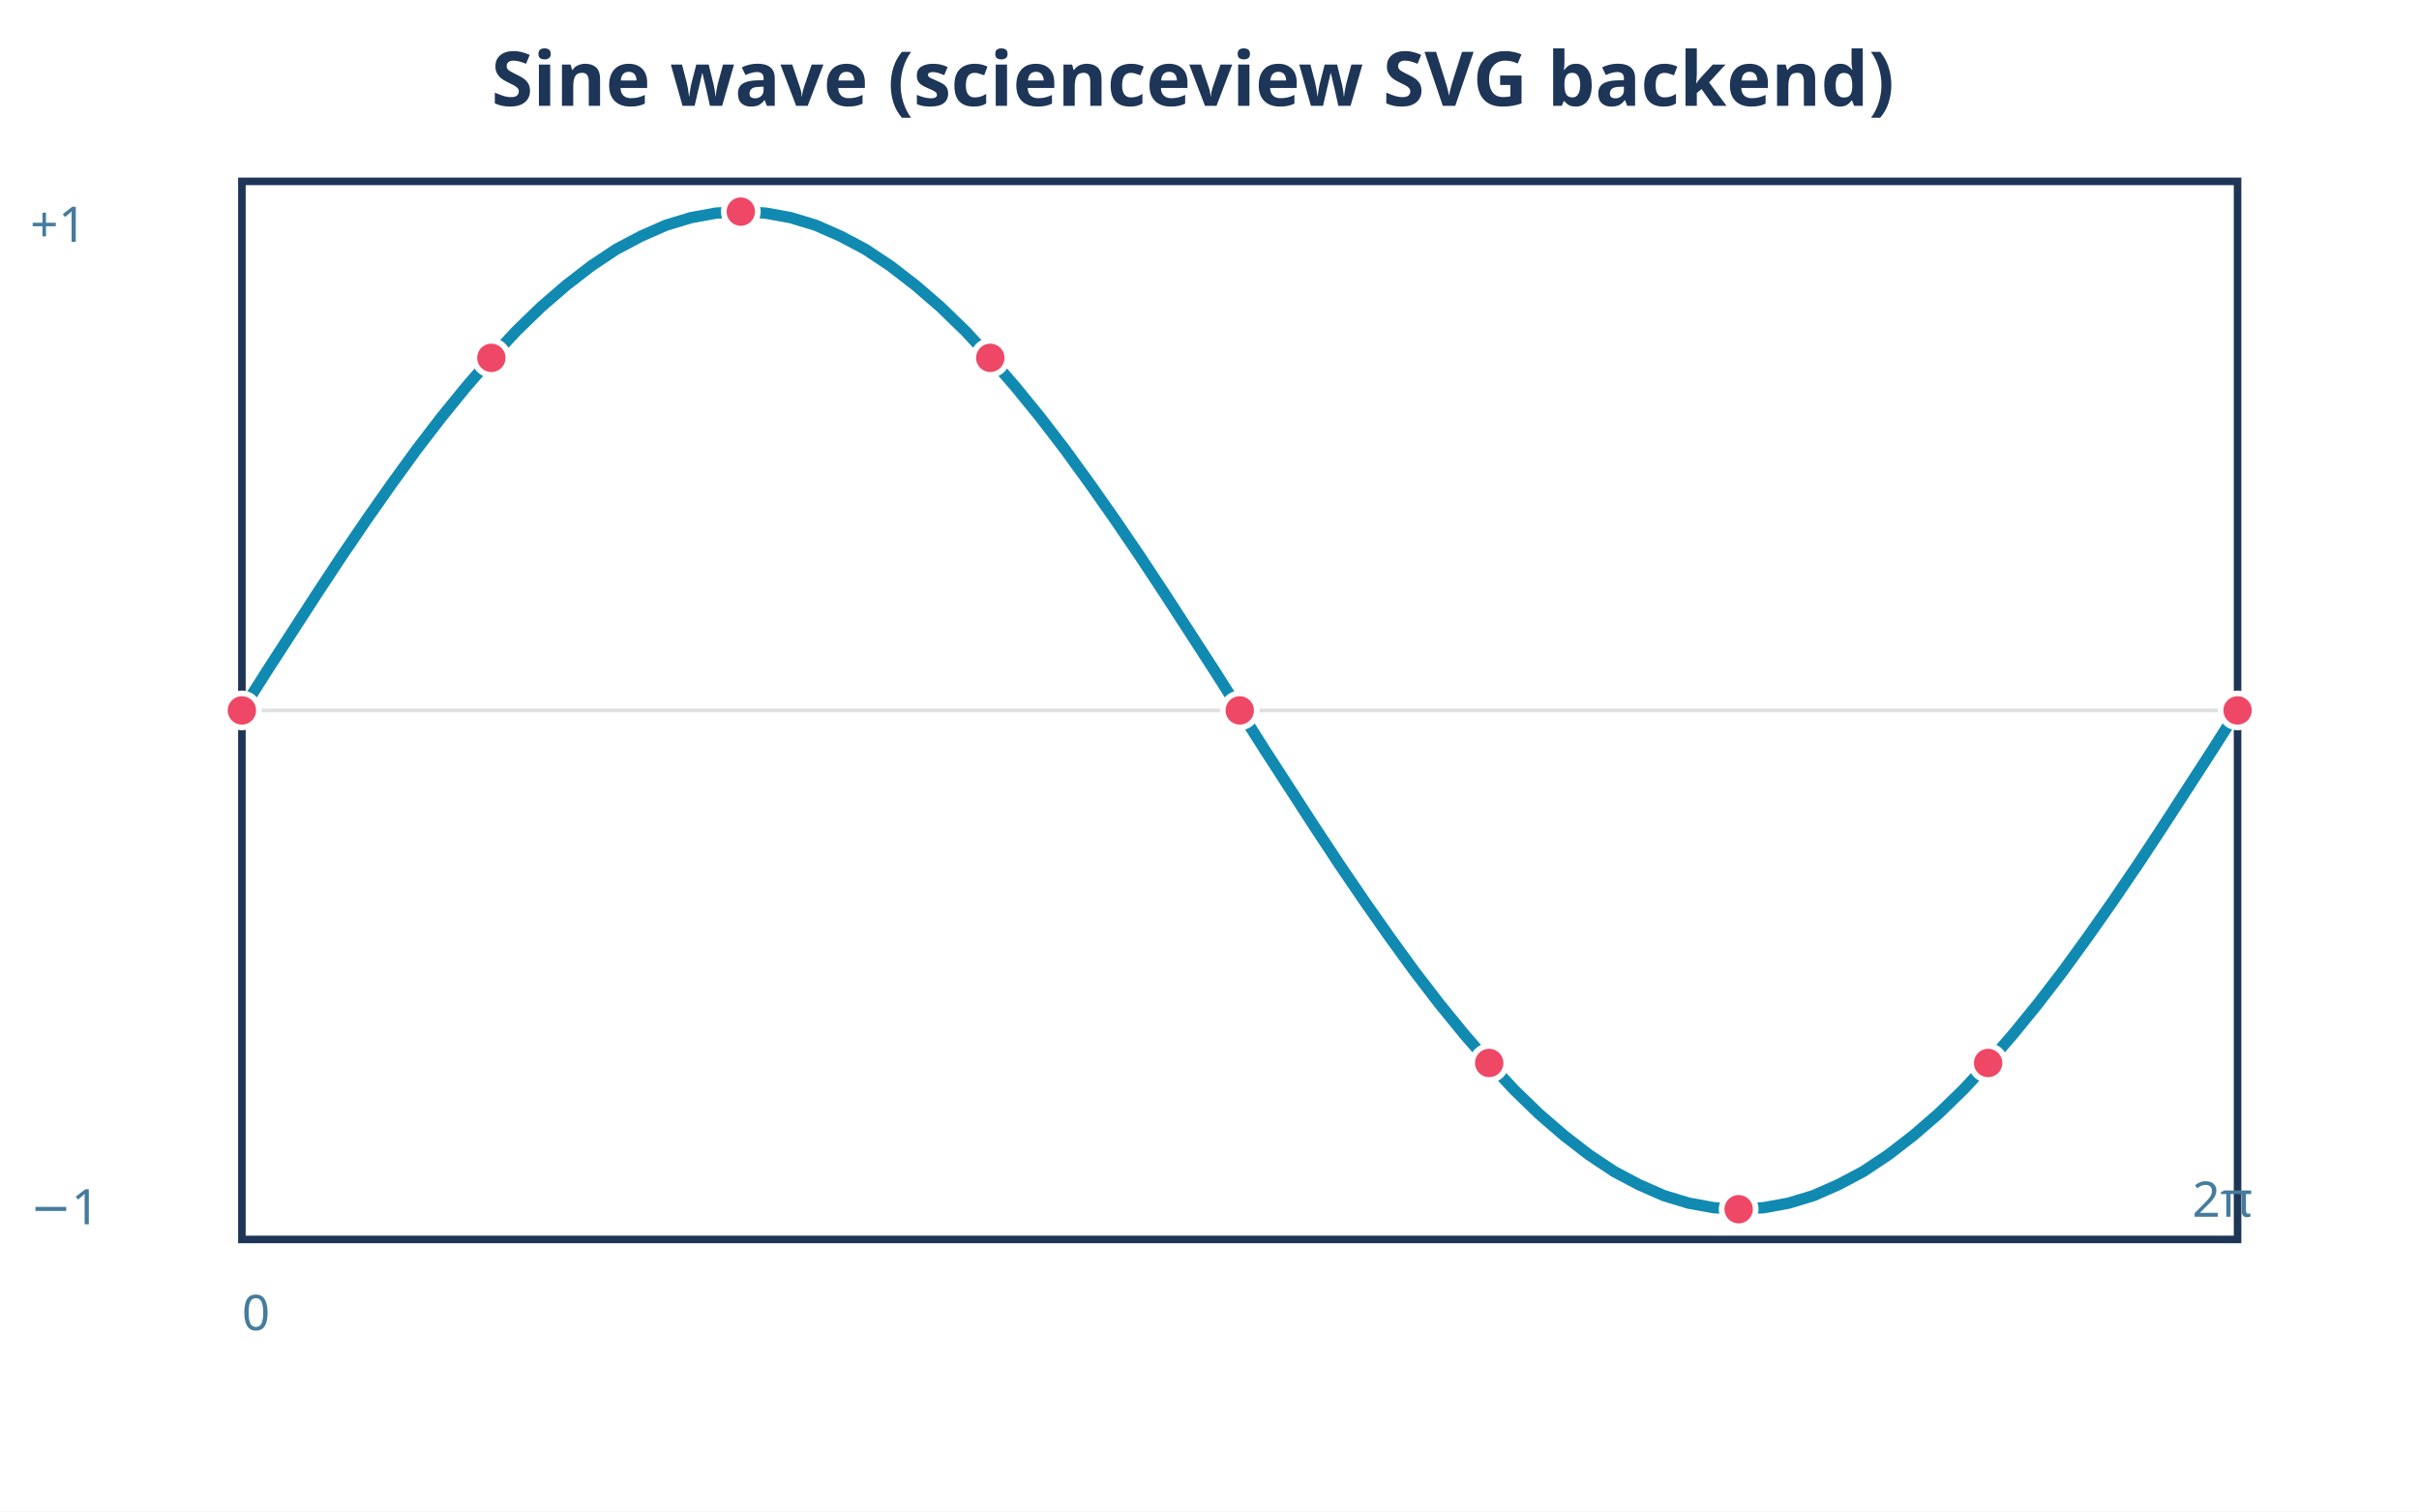
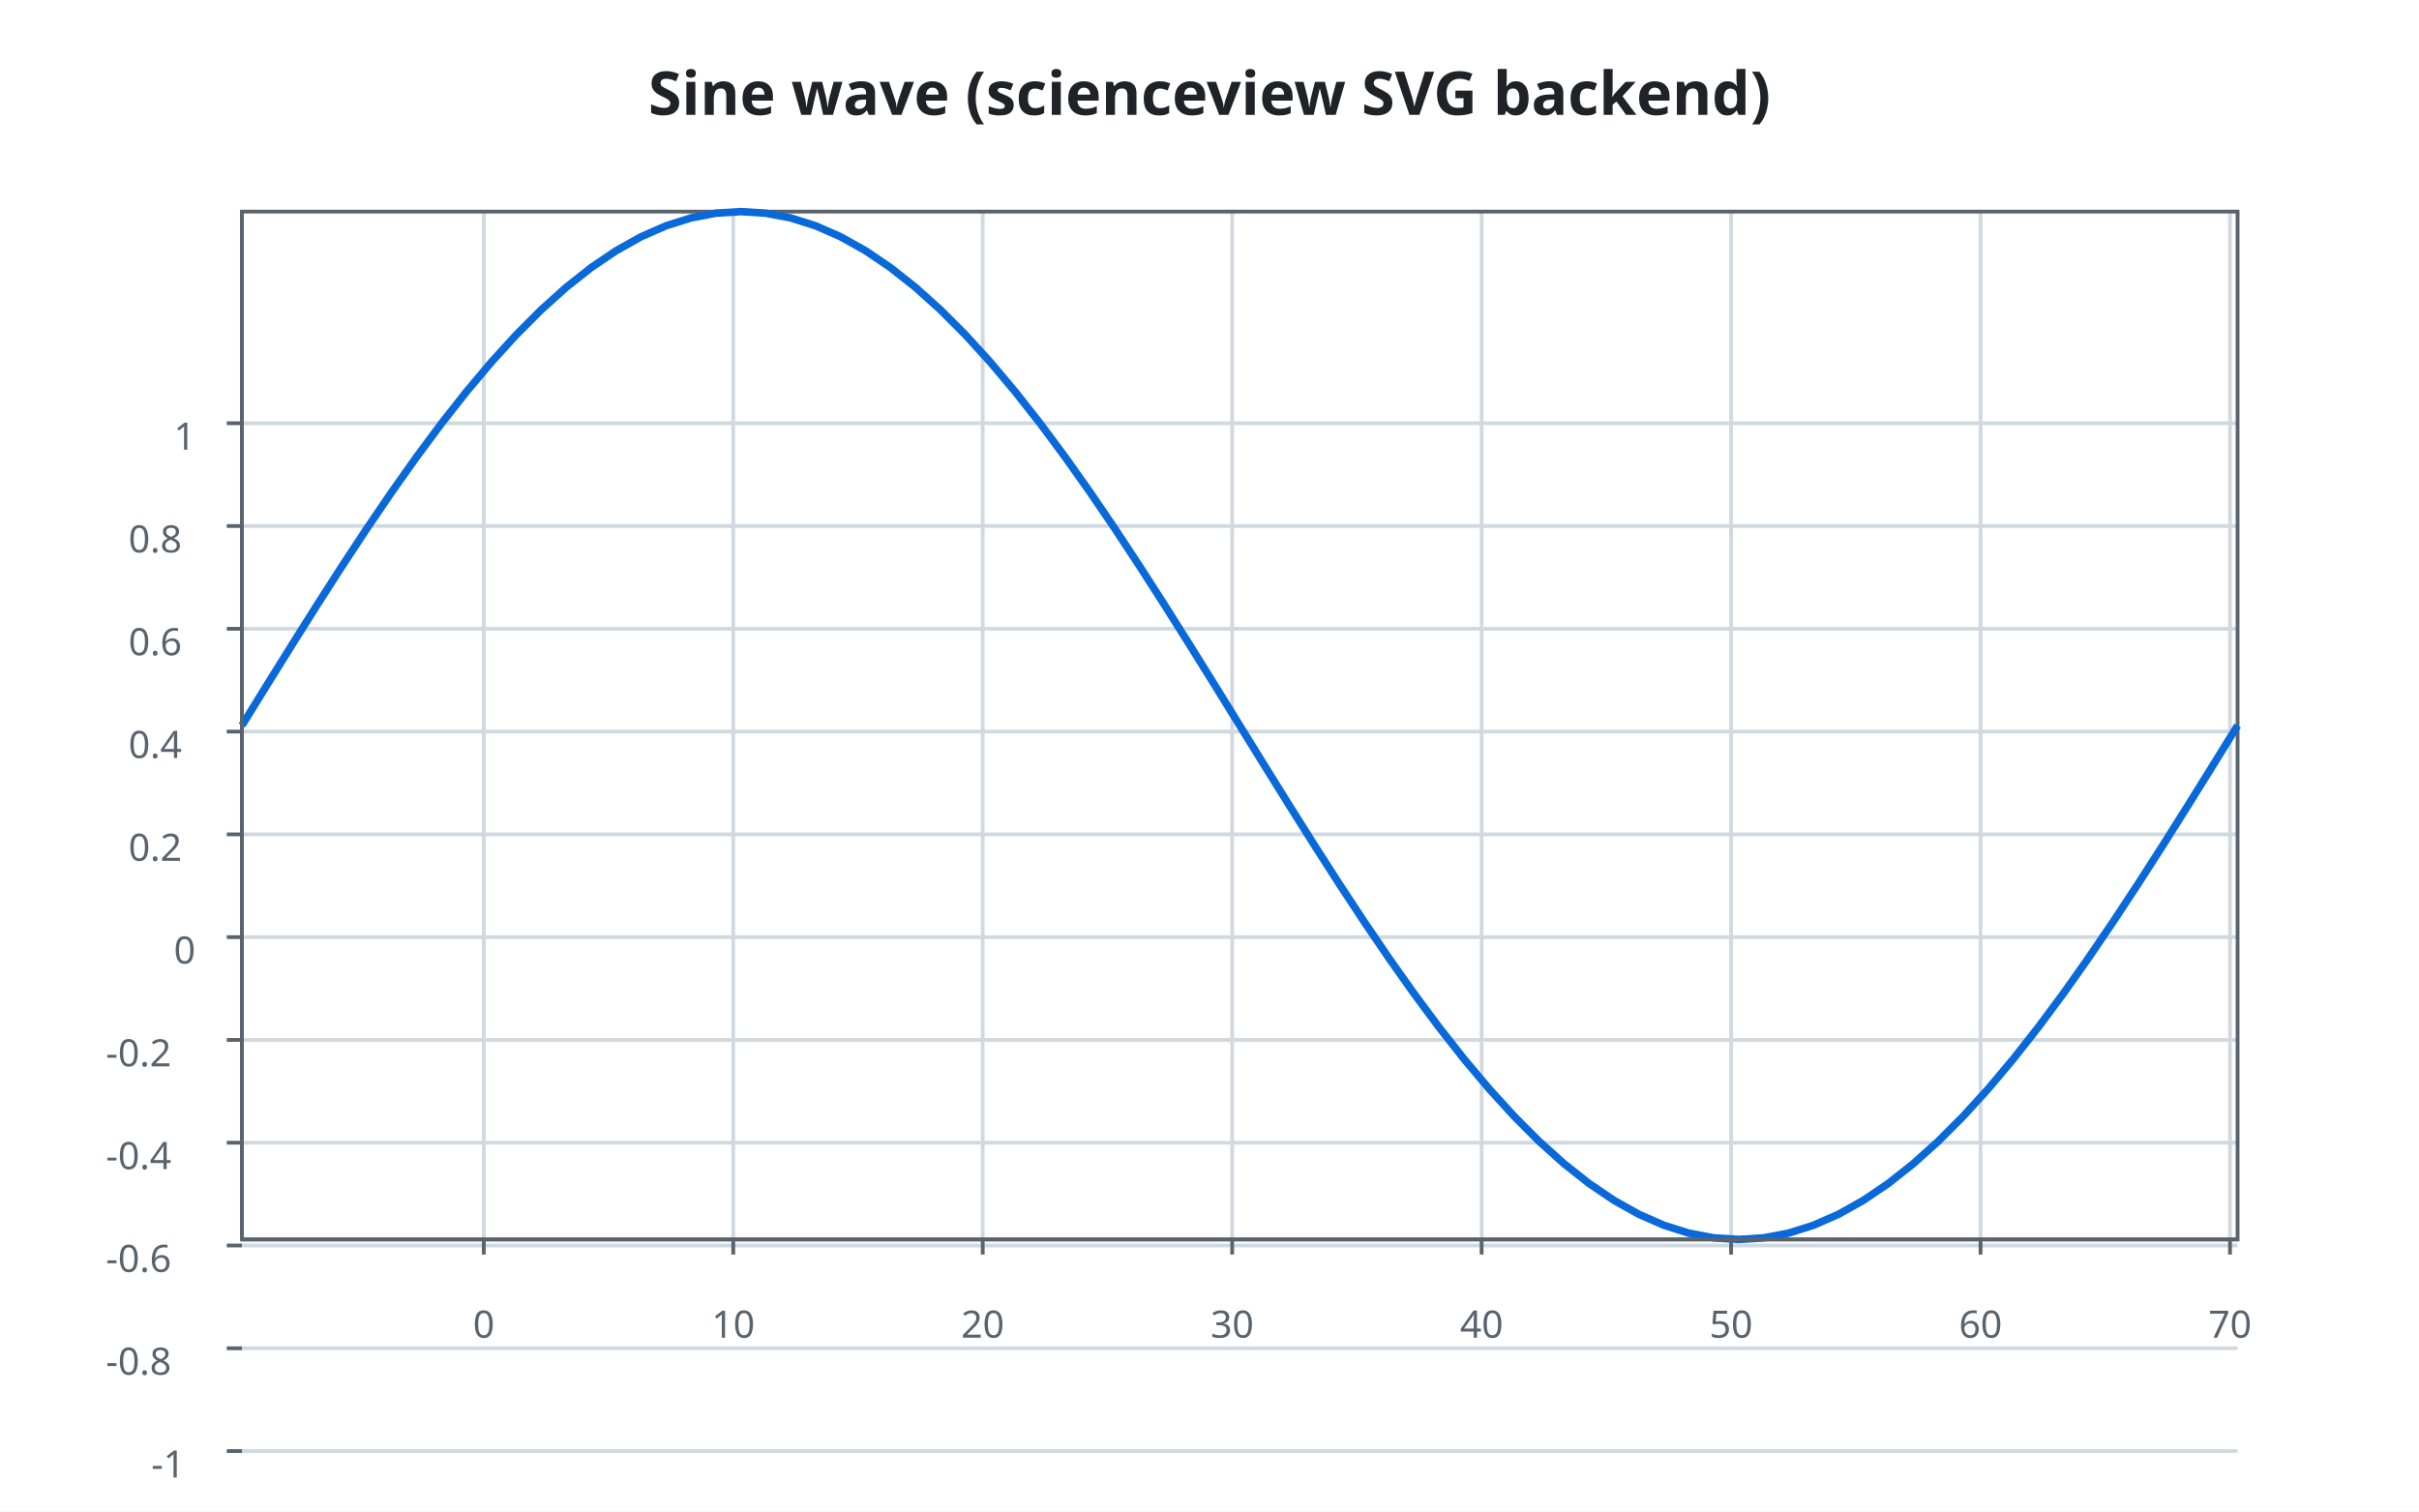
- <svg xmlns="http://www.w3.org/2000/svg" width="640" height="400" viewBox="0 0 640 400" role="img" aria-label="Sine wave line plot generated by scienceview">
+ <svg xmlns="http://www.w3.org/2000/svg" width="640" height="400" viewBox="0 0 640 400" role="img" aria-label="Sine wave (scienceview SVG backend)">
  <rect x="0" y="0" width="640" height="400" fill="#ffffff" />
-   <text x="130" y="28" font-family="sans-serif" font-size="20" font-weight="bold" fill="#1d3557">Sine wave (scienceview SVG backend)</text>
-   <line x1="64" y1="188" x2="592" y2="188" stroke="#e0e0e0" stroke-width="1" />
-   <rect x="64" y="48" width="528" height="280" fill="none" stroke="#1d3557" stroke-width="2" />
-   <polyline points="64.0,188.0 70.6,177.6 77.2,167.4 83.8,157.2 90.4,147.2 97.0,137.5 103.6,128.1 110.2,119.0 116.8,110.4 123.4,102.3 130.0,94.7 136.6,87.6 143.2,81.2 149.8,75.5 156.4,70.4 163.0,66.0 169.6,62.5 176.2,59.6 182.8,57.6 189.4,56.4 196.0,56.0 202.6,56.4 209.2,57.6 215.8,59.6 222.4,62.5 229.0,66.0 235.6,70.4 242.2,75.5 248.8,81.2 255.4,87.6 262.0,94.7 268.6,102.3 275.2,110.4 281.8,119.0 288.4,128.1 295.0,137.5 301.6,147.2 308.2,157.2 314.8,167.4 321.4,177.6 328.0,188.0 334.6,198.4 341.2,208.6 347.8,218.8 354.4,228.8 361.0,238.5 367.6,247.9 374.2,257.0 380.8,265.6 387.4,273.7 394.0,281.3 400.6,288.4 407.2,294.8 413.8,300.5 420.4,305.6 427.0,310.0 433.6,313.5 440.2,316.4 446.8,318.4 453.4,319.6 460.0,320.0 466.6,319.6 473.2,318.4 479.8,316.4 486.4,313.5 493.0,310.0 499.6,305.6 506.2,300.5 512.8,294.8 519.4,288.4 526.0,281.3 532.6,273.7 539.2,265.6 545.8,257.0 552.4,247.9 559.0,238.5 565.6,228.8 572.2,218.8 578.8,208.6 585.4,198.4 592.0,188.0" fill="none" stroke="#118ab2" stroke-width="3" stroke-linejoin="round" stroke-linecap="round" />
-   <circle cx="64.0" cy="188.0" r="4.5" fill="#ef4766" stroke="#ffffff" stroke-width="1.5" />
-   <circle cx="130.0" cy="94.7" r="4.5" fill="#ef4766" stroke="#ffffff" stroke-width="1.5" />
-   <circle cx="196.0" cy="56.0" r="4.5" fill="#ef4766" stroke="#ffffff" stroke-width="1.5" />
-   <circle cx="262.0" cy="94.7" r="4.5" fill="#ef4766" stroke="#ffffff" stroke-width="1.5" />
-   <circle cx="328.0" cy="188.0" r="4.5" fill="#ef4766" stroke="#ffffff" stroke-width="1.5" />
-   <circle cx="394.0" cy="281.3" r="4.5" fill="#ef4766" stroke="#ffffff" stroke-width="1.5" />
-   <circle cx="460.0" cy="320.0" r="4.5" fill="#ef4766" stroke="#ffffff" stroke-width="1.5" />
-   <circle cx="526.0" cy="281.3" r="4.5" fill="#ef4766" stroke="#ffffff" stroke-width="1.5" />
-   <circle cx="592.0" cy="188.0" r="4.5" fill="#ef4766" stroke="#ffffff" stroke-width="1.5" />
-   <text x="64" y="352" font-family="sans-serif" font-size="13" fill="#457b9d">0</text>
-   <text x="580" y="322" font-family="sans-serif" font-size="13" fill="#457b9d">2π</text>
-   <text x="8" y="64" font-family="sans-serif" font-size="13" fill="#457b9d">+1</text>
-   <text x="8" y="324" font-family="sans-serif" font-size="13" fill="#457b9d">−1</text>
+   <line x1="128" y1="56" x2="128" y2="328" stroke="#d1d9e0" stroke-width="1" />
+   <line x1="194" y1="56" x2="194" y2="328" stroke="#d1d9e0" stroke-width="1" />
+   <line x1="260" y1="56" x2="260" y2="328" stroke="#d1d9e0" stroke-width="1" />
+   <line x1="326" y1="56" x2="326" y2="328" stroke="#d1d9e0" stroke-width="1" />
+   <line x1="392" y1="56" x2="392" y2="328" stroke="#d1d9e0" stroke-width="1" />
+   <line x1="458" y1="56" x2="458" y2="328" stroke="#d1d9e0" stroke-width="1" />
+   <line x1="524" y1="56" x2="524" y2="328" stroke="#d1d9e0" stroke-width="1" />
+   <line x1="590" y1="56" x2="590" y2="328" stroke="#d1d9e0" stroke-width="1" />
+   <line x1="656" y1="56" x2="656" y2="328" stroke="#d1d9e0" stroke-width="1" />
+   <line x1="64" y1="112" x2="592" y2="112" stroke="#d1d9e0" stroke-width="1" />
+   <line x1="64" y1="139.2" x2="592" y2="139.2" stroke="#d1d9e0" stroke-width="1" />
+   <line x1="64" y1="166.4" x2="592" y2="166.4" stroke="#d1d9e0" stroke-width="1" />
+   <line x1="64" y1="193.6" x2="592" y2="193.6" stroke="#d1d9e0" stroke-width="1" />
+   <line x1="64" y1="220.8" x2="592" y2="220.8" stroke="#d1d9e0" stroke-width="1" />
+   <line x1="64" y1="248" x2="592" y2="248" stroke="#d1d9e0" stroke-width="1" />
+   <line x1="64" y1="275.2" x2="592" y2="275.2" stroke="#d1d9e0" stroke-width="1" />
+   <line x1="64" y1="302.4" x2="592" y2="302.4" stroke="#d1d9e0" stroke-width="1" />
+   <line x1="64" y1="329.6" x2="592" y2="329.6" stroke="#d1d9e0" stroke-width="1" />
+   <line x1="64" y1="356.8" x2="592" y2="356.8" stroke="#d1d9e0" stroke-width="1" />
+   <line x1="64" y1="384" x2="592" y2="384" stroke="#d1d9e0" stroke-width="1" />
+   <rect x="64" y="56" width="528" height="272" fill="none" stroke="#59636e" stroke-width="1" />
+   <path d="M 64 192 L 70.6 181.33 L 77.2 170.725 L 83.8 160.251 L 90.4 149.974 L 97 139.955 L 103.6 130.257 L 110.2 120.94 L 116.8 112.061 L 123.4 103.675 L 130 95.833 L 136.6 88.585 L 143.2 81.974 L 149.8 76.041 L 156.4 70.823 L 163 66.352 L 169.6 62.656 L 176.2 59.758 L 182.8 57.674 L 189.4 56.419 L 196 56 L 202.6 56.419 L 209.2 57.674 L 215.8 59.758 L 222.4 62.656 L 229 66.352 L 235.6 70.823 L 242.2 76.041 L 248.8 81.974 L 255.4 88.585 L 262 95.833 L 268.6 103.675 L 275.2 112.061 L 281.8 120.94 L 288.4 130.257 L 295 139.955 L 301.6 149.974 L 308.2 160.251 L 314.8 170.725 L 321.4 181.33 L 328 192 L 334.6 202.67 L 341.2 213.275 L 347.8 223.749 L 354.4 234.026 L 361 244.045 L 367.6 253.743 L 374.2 263.06 L 380.8 271.939 L 387.4 280.325 L 394 288.167 L 400.6 295.415 L 407.2 302.026 L 413.8 307.959 L 420.4 313.177 L 427 317.648 L 433.6 321.344 L 440.2 324.242 L 446.8 326.326 L 453.4 327.581 L 460 328 L 466.6 327.581 L 473.2 326.326 L 479.8 324.242 L 486.4 321.344 L 493 317.648 L 499.6 313.177 L 506.2 307.959 L 512.8 302.026 L 519.4 295.415 L 526 288.167 L 532.6 280.325 L 539.2 271.939 L 545.8 263.06 L 552.4 253.743 L 559 244.045 L 565.6 234.026 L 572.2 223.749 L 578.8 213.275 L 585.4 202.67 L 592 192" fill="none" stroke="#0969da" stroke-width="2" stroke-linecap="butt" stroke-linejoin="round" />
+   <line x1="64" y1="328" x2="592" y2="328" stroke="#59636e" stroke-width="1" />
+   <line x1="128" y1="328" x2="128" y2="332" stroke="#59636e" stroke-width="1" />
+   <text x="128" y="354" font-family="system-ui" font-size="10" font-weight="400" text-anchor="middle" fill="#59636e">0</text>
+   <line x1="194" y1="328" x2="194" y2="332" stroke="#59636e" stroke-width="1" />
+   <text x="194" y="354" font-family="system-ui" font-size="10" font-weight="400" text-anchor="middle" fill="#59636e">10</text>
+   <line x1="260" y1="328" x2="260" y2="332" stroke="#59636e" stroke-width="1" />
+   <text x="260" y="354" font-family="system-ui" font-size="10" font-weight="400" text-anchor="middle" fill="#59636e">20</text>
+   <line x1="326" y1="328" x2="326" y2="332" stroke="#59636e" stroke-width="1" />
+   <text x="326" y="354" font-family="system-ui" font-size="10" font-weight="400" text-anchor="middle" fill="#59636e">30</text>
+   <line x1="392" y1="328" x2="392" y2="332" stroke="#59636e" stroke-width="1" />
+   <text x="392" y="354" font-family="system-ui" font-size="10" font-weight="400" text-anchor="middle" fill="#59636e">40</text>
+   <line x1="458" y1="328" x2="458" y2="332" stroke="#59636e" stroke-width="1" />
+   <text x="458" y="354" font-family="system-ui" font-size="10" font-weight="400" text-anchor="middle" fill="#59636e">50</text>
+   <line x1="524" y1="328" x2="524" y2="332" stroke="#59636e" stroke-width="1" />
+   <text x="524" y="354" font-family="system-ui" font-size="10" font-weight="400" text-anchor="middle" fill="#59636e">60</text>
+   <line x1="590" y1="328" x2="590" y2="332" stroke="#59636e" stroke-width="1" />
+   <text x="590" y="354" font-family="system-ui" font-size="10" font-weight="400" text-anchor="middle" fill="#59636e">70</text>
+   <line x1="656" y1="328" x2="656" y2="332" stroke="#59636e" stroke-width="1" />
+   <text x="656" y="354" font-family="system-ui" font-size="10" font-weight="400" text-anchor="middle" fill="#59636e">80</text>
+   <line x1="64" y1="56" x2="64" y2="328" stroke="#59636e" stroke-width="1" />
+   <line x1="64" y1="112" x2="60" y2="112" stroke="#59636e" stroke-width="1" />
+   <text x="46" y="119" font-family="system-ui" font-size="10" font-weight="400" text-anchor="start" fill="#59636e">1</text>
+   <line x1="64" y1="139.2" x2="60" y2="139.2" stroke="#59636e" stroke-width="1" />
+   <text x="34" y="146.2" font-family="system-ui" font-size="10" font-weight="400" text-anchor="start" fill="#59636e">0.8</text>
+   <line x1="64" y1="166.4" x2="60" y2="166.4" stroke="#59636e" stroke-width="1" />
+   <text x="34" y="173.4" font-family="system-ui" font-size="10" font-weight="400" text-anchor="start" fill="#59636e">0.6</text>
+   <line x1="64" y1="193.6" x2="60" y2="193.6" stroke="#59636e" stroke-width="1" />
+   <text x="34" y="200.6" font-family="system-ui" font-size="10" font-weight="400" text-anchor="start" fill="#59636e">0.4</text>
+   <line x1="64" y1="220.8" x2="60" y2="220.8" stroke="#59636e" stroke-width="1" />
+   <text x="34" y="227.8" font-family="system-ui" font-size="10" font-weight="400" text-anchor="start" fill="#59636e">0.2</text>
+   <line x1="64" y1="248" x2="60" y2="248" stroke="#59636e" stroke-width="1" />
+   <text x="46" y="255" font-family="system-ui" font-size="10" font-weight="400" text-anchor="start" fill="#59636e">0</text>
+   <line x1="64" y1="275.2" x2="60" y2="275.2" stroke="#59636e" stroke-width="1" />
+   <text x="28" y="282.2" font-family="system-ui" font-size="10" font-weight="400" text-anchor="start" fill="#59636e">-0.2</text>
+   <line x1="64" y1="302.4" x2="60" y2="302.4" stroke="#59636e" stroke-width="1" />
+   <text x="28" y="309.4" font-family="system-ui" font-size="10" font-weight="400" text-anchor="start" fill="#59636e">-0.4</text>
+   <line x1="64" y1="329.6" x2="60" y2="329.6" stroke="#59636e" stroke-width="1" />
+   <text x="28" y="336.6" font-family="system-ui" font-size="10" font-weight="400" text-anchor="start" fill="#59636e">-0.6</text>
+   <line x1="64" y1="356.8" x2="60" y2="356.8" stroke="#59636e" stroke-width="1" />
+   <text x="28" y="363.8" font-family="system-ui" font-size="10" font-weight="400" text-anchor="start" fill="#59636e">-0.8</text>
+   <line x1="64" y1="384" x2="60" y2="384" stroke="#59636e" stroke-width="1" />
+   <text x="40" y="391" font-family="system-ui" font-size="10" font-weight="400" text-anchor="start" fill="#59636e">-1</text>
+   <text x="320" y="30.4" font-family="system-ui" font-size="16" font-weight="700" text-anchor="middle" fill="#1f2328">Sine wave (scienceview SVG backend)</text>
</svg>
